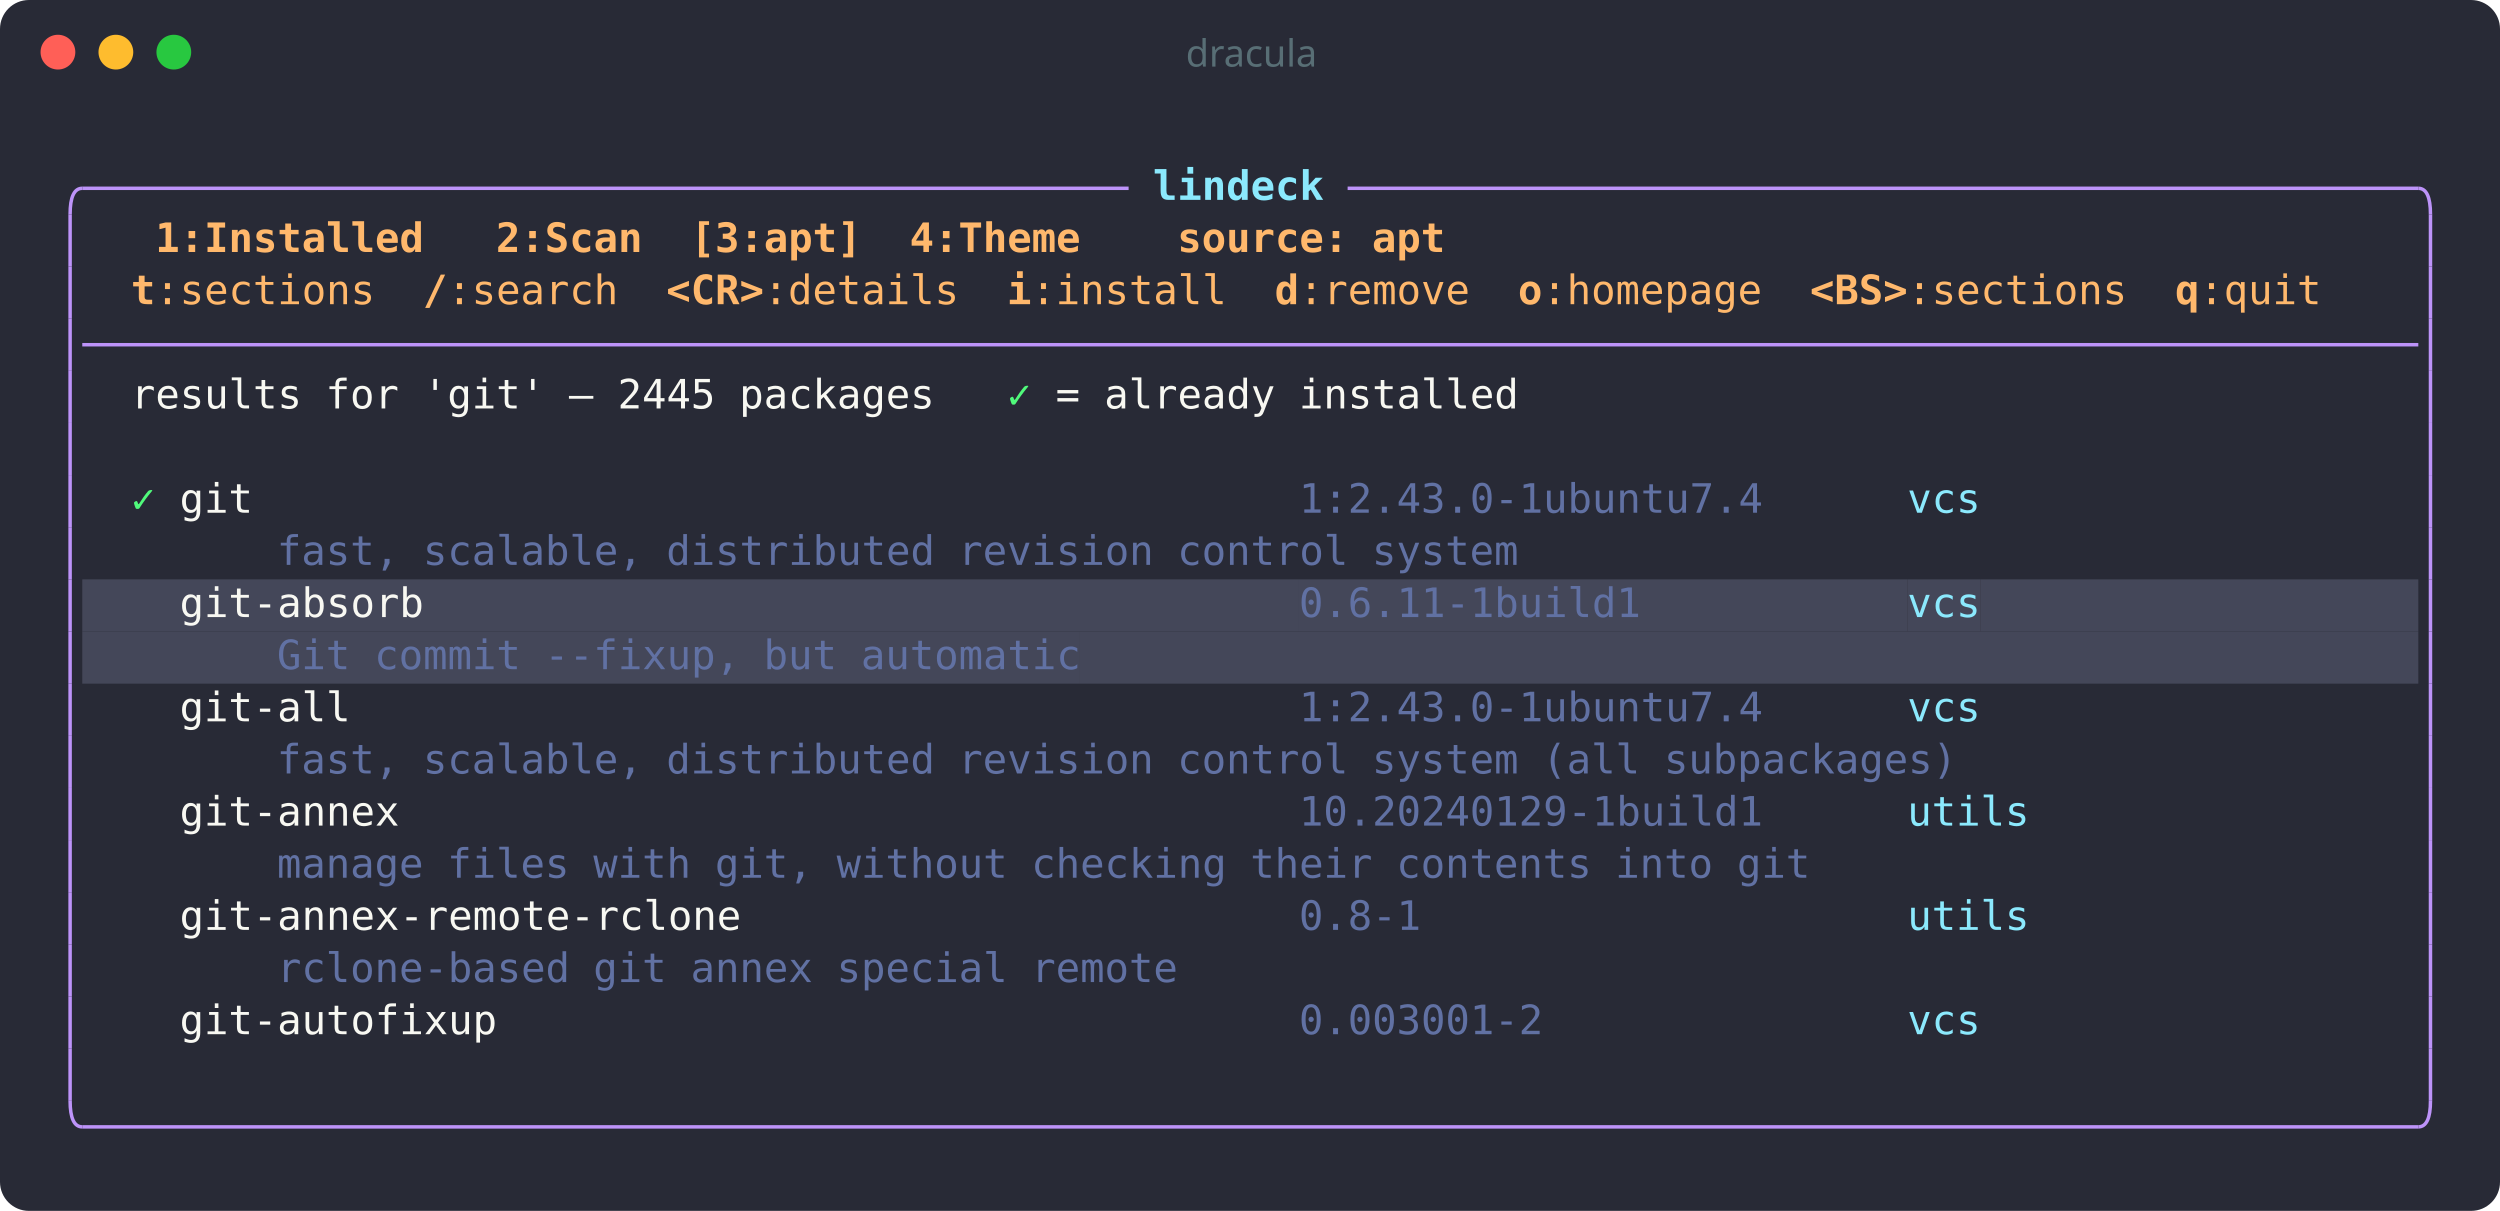
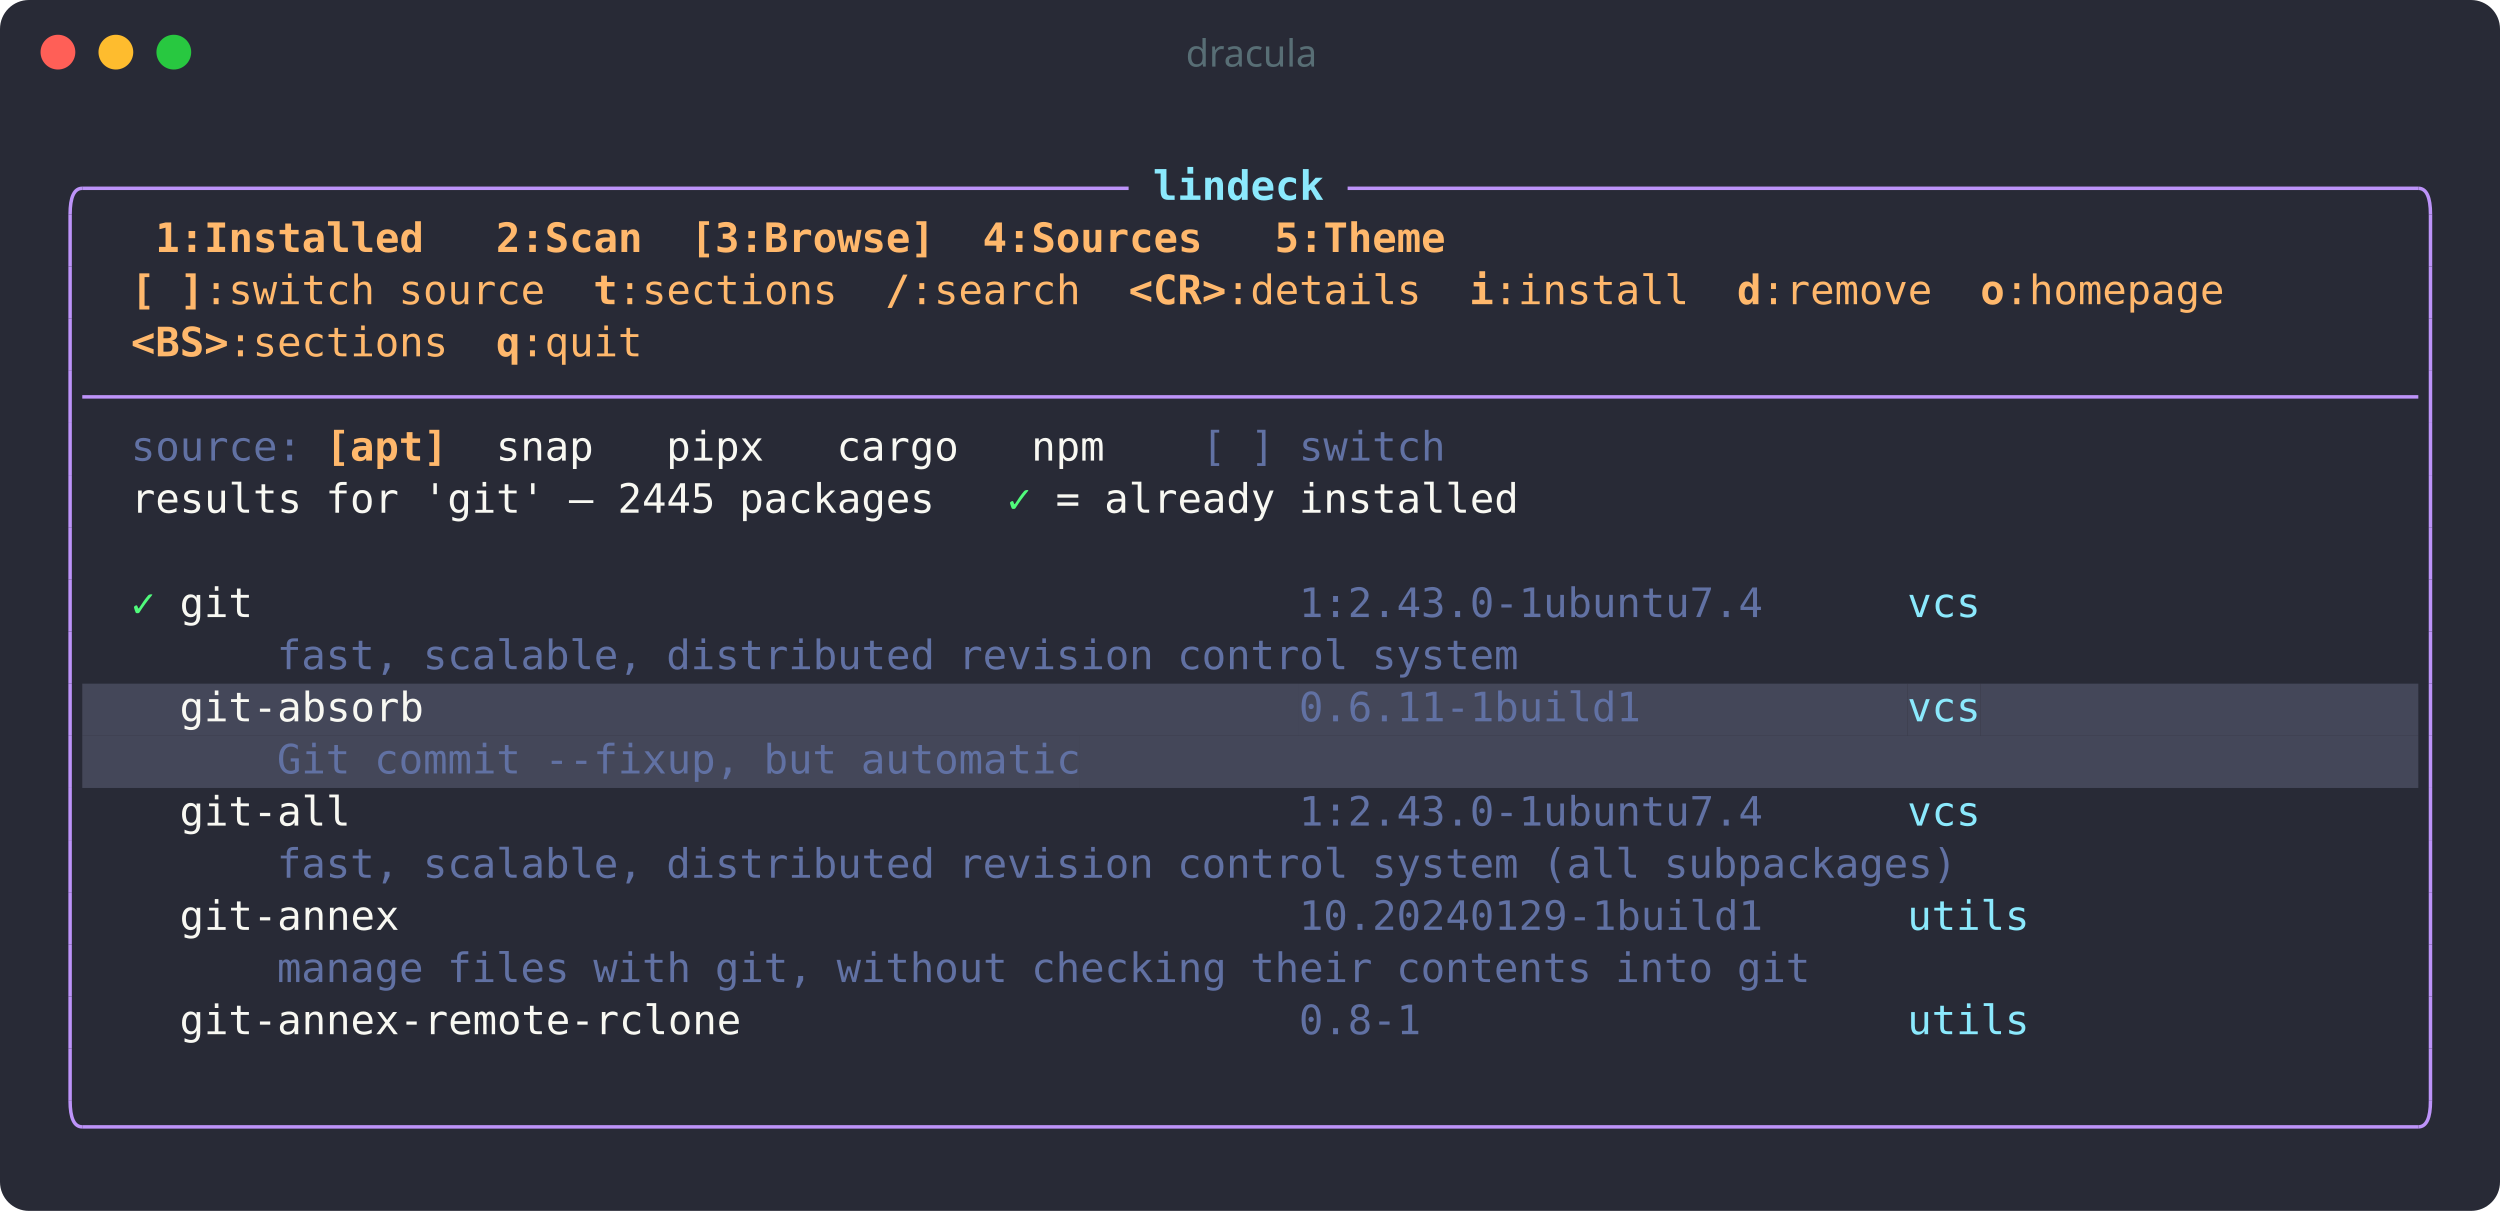
<svg xmlns="http://www.w3.org/2000/svg" width="863" height="418" viewBox="0 0 863 418">
  <rect width="100%" height="100%" rx="10" fill="#282a36" />
  <circle cx="20" cy="18" r="6" fill="#ff5f57" />
  <circle cx="40" cy="18" r="6" fill="#febc2e" />
  <circle cx="60" cy="18" r="6" fill="#28c840" />
  <text x="432" y="23" fill="#586e75" font-family="ui-sans-serif,system-ui,sans-serif" font-size="13" text-anchor="middle">dracula</text>
  <g font-family="ui-monospace,SFMono-Regular,Menlo,Consolas,'DejaVu Sans Mono',monospace" font-size="14" xml:space="preserve">
    <path d="M28.4,65.0 Q24.2,65.0 24.2,74.0" stroke="#bd93f9" stroke-width="1.2" fill="none" />
    <line x1="28.4" y1="65.0" x2="389.6" y2="65.0" stroke="#bd93f9" stroke-width="1.2" fill="none" />
    <text x="398.0" y="69.0" fill="#8be9fd" font-weight="bold" textLength="58.8" lengthAdjust="spacingAndGlyphs">lindeck</text>
    <line x1="465.2" y1="65.0" x2="834.8" y2="65.0" stroke="#bd93f9" stroke-width="1.2" fill="none" />
    <path d="M834.8,65.0 Q839.0,65.0 839.0,74.0" stroke="#bd93f9" stroke-width="1.2" fill="none" />
    <line x1="24.2" y1="74.0" x2="24.2" y2="92.0" stroke="#bd93f9" stroke-width="1.2" fill="none" />
    <text x="53.6" y="87.0" fill="#ffb86c" font-weight="bold" textLength="92.4" lengthAdjust="spacingAndGlyphs">1:Installed</text>
    <text x="171.2" y="87.0" fill="#ffb86c" font-weight="bold" textLength="50.4" lengthAdjust="spacingAndGlyphs">2:Scan</text>
-     <text x="238.4" y="87.0" fill="#ffb86c" font-weight="bold" textLength="58.8" lengthAdjust="spacingAndGlyphs">[3:apt]</text>
-     <text x="314.0" y="87.0" fill="#ffb86c" font-weight="bold" textLength="58.8" lengthAdjust="spacingAndGlyphs">4:Theme</text>
-     <text x="406.4" y="87.0" fill="#ffb86c" font-weight="bold" textLength="58.8" lengthAdjust="spacingAndGlyphs">source:</text>
-     <text x="473.6" y="87.0" fill="#ffb86c" font-weight="bold" textLength="25.2" lengthAdjust="spacingAndGlyphs">apt</text>
+     <text x="238.4" y="87.0" fill="#ffb86c" font-weight="bold" textLength="84.0" lengthAdjust="spacingAndGlyphs">[3:Browse]</text>
+     <text x="339.2" y="87.0" fill="#ffb86c" font-weight="bold" textLength="75.6" lengthAdjust="spacingAndGlyphs">4:Sources</text>
+     <text x="440.0" y="87.0" fill="#ffb86c" font-weight="bold" textLength="58.8" lengthAdjust="spacingAndGlyphs">5:Theme</text>
    <line x1="839.0" y1="74.0" x2="839.0" y2="92.0" stroke="#bd93f9" stroke-width="1.2" fill="none" />
    <line x1="24.2" y1="92.0" x2="24.2" y2="110.0" stroke="#bd93f9" stroke-width="1.2" fill="none" />
-     <text x="45.2" y="105.0" fill="#ffb86c" font-weight="bold" textLength="8.4" lengthAdjust="spacingAndGlyphs">t</text>
-     <text x="53.6" y="105.0" fill="#ffb86c" textLength="75.6" lengthAdjust="spacingAndGlyphs">:sections</text>
-     <text x="146.0" y="105.0" fill="#ffb86c" font-weight="bold" textLength="8.4" lengthAdjust="spacingAndGlyphs">/</text>
-     <text x="154.4" y="105.0" fill="#ffb86c" textLength="58.8" lengthAdjust="spacingAndGlyphs">:search</text>
-     <text x="230.0" y="105.0" fill="#ffb86c" font-weight="bold" textLength="33.6" lengthAdjust="spacingAndGlyphs">&lt;CR&gt;</text>
-     <text x="263.6" y="105.0" fill="#ffb86c" textLength="67.2" lengthAdjust="spacingAndGlyphs">:details</text>
-     <text x="347.6" y="105.0" fill="#ffb86c" font-weight="bold" textLength="8.4" lengthAdjust="spacingAndGlyphs">i</text>
-     <text x="356.0" y="105.0" fill="#ffb86c" textLength="67.2" lengthAdjust="spacingAndGlyphs">:install</text>
-     <text x="440.0" y="105.0" fill="#ffb86c" font-weight="bold" textLength="8.4" lengthAdjust="spacingAndGlyphs">d</text>
-     <text x="448.4" y="105.0" fill="#ffb86c" textLength="58.8" lengthAdjust="spacingAndGlyphs">:remove</text>
-     <text x="524.0" y="105.0" fill="#ffb86c" font-weight="bold" textLength="8.4" lengthAdjust="spacingAndGlyphs">o</text>
-     <text x="532.4" y="105.0" fill="#ffb86c" textLength="75.6" lengthAdjust="spacingAndGlyphs">:homepage</text>
-     <text x="624.8" y="105.0" fill="#ffb86c" font-weight="bold" textLength="33.6" lengthAdjust="spacingAndGlyphs">&lt;BS&gt;</text>
-     <text x="658.4" y="105.0" fill="#ffb86c" textLength="75.6" lengthAdjust="spacingAndGlyphs">:sections</text>
-     <text x="750.8" y="105.0" fill="#ffb86c" font-weight="bold" textLength="8.4" lengthAdjust="spacingAndGlyphs">q</text>
-     <text x="759.2" y="105.0" fill="#ffb86c" textLength="42.0" lengthAdjust="spacingAndGlyphs">:quit</text>
+     <text x="45.2" y="105.0" fill="#ffb86c" font-weight="bold" textLength="8.4" lengthAdjust="spacingAndGlyphs">[</text>
+     <text x="62.0" y="105.0" fill="#ffb86c" font-weight="bold" textLength="8.4" lengthAdjust="spacingAndGlyphs">]</text>
+     <text x="70.4" y="105.0" fill="#ffb86c" textLength="58.8" lengthAdjust="spacingAndGlyphs">:switch</text>
+     <text x="137.6" y="105.0" fill="#ffb86c" textLength="50.4" lengthAdjust="spacingAndGlyphs">source</text>
+     <text x="204.8" y="105.0" fill="#ffb86c" font-weight="bold" textLength="8.4" lengthAdjust="spacingAndGlyphs">t</text>
+     <text x="213.2" y="105.0" fill="#ffb86c" textLength="75.6" lengthAdjust="spacingAndGlyphs">:sections</text>
+     <text x="305.6" y="105.0" fill="#ffb86c" font-weight="bold" textLength="8.4" lengthAdjust="spacingAndGlyphs">/</text>
+     <text x="314.0" y="105.0" fill="#ffb86c" textLength="58.8" lengthAdjust="spacingAndGlyphs">:search</text>
+     <text x="389.6" y="105.0" fill="#ffb86c" font-weight="bold" textLength="33.6" lengthAdjust="spacingAndGlyphs">&lt;CR&gt;</text>
+     <text x="423.2" y="105.0" fill="#ffb86c" textLength="67.2" lengthAdjust="spacingAndGlyphs">:details</text>
+     <text x="507.2" y="105.0" fill="#ffb86c" font-weight="bold" textLength="8.4" lengthAdjust="spacingAndGlyphs">i</text>
+     <text x="515.6" y="105.0" fill="#ffb86c" textLength="67.2" lengthAdjust="spacingAndGlyphs">:install</text>
+     <text x="599.6" y="105.0" fill="#ffb86c" font-weight="bold" textLength="8.4" lengthAdjust="spacingAndGlyphs">d</text>
+     <text x="608.0" y="105.0" fill="#ffb86c" textLength="58.8" lengthAdjust="spacingAndGlyphs">:remove</text>
+     <text x="683.6" y="105.0" fill="#ffb86c" font-weight="bold" textLength="8.4" lengthAdjust="spacingAndGlyphs">o</text>
+     <text x="692.0" y="105.0" fill="#ffb86c" textLength="75.6" lengthAdjust="spacingAndGlyphs">:homepage</text>
    <line x1="839.0" y1="92.0" x2="839.0" y2="110.0" stroke="#bd93f9" stroke-width="1.2" fill="none" />
    <line x1="24.2" y1="110.0" x2="24.2" y2="128.0" stroke="#bd93f9" stroke-width="1.2" fill="none" />
-     <line x1="28.4" y1="119.0" x2="834.8" y2="119.0" stroke="#bd93f9" stroke-width="1.2" fill="none" />
+     <text x="45.2" y="123.0" fill="#ffb86c" font-weight="bold" textLength="33.6" lengthAdjust="spacingAndGlyphs">&lt;BS&gt;</text>
+     <text x="78.8" y="123.0" fill="#ffb86c" textLength="75.6" lengthAdjust="spacingAndGlyphs">:sections</text>
+     <text x="171.2" y="123.0" fill="#ffb86c" font-weight="bold" textLength="8.4" lengthAdjust="spacingAndGlyphs">q</text>
+     <text x="179.6" y="123.0" fill="#ffb86c" textLength="42.0" lengthAdjust="spacingAndGlyphs">:quit</text>
    <line x1="839.0" y1="110.0" x2="839.0" y2="128.0" stroke="#bd93f9" stroke-width="1.2" fill="none" />
    <line x1="24.2" y1="128.0" x2="24.2" y2="146.0" stroke="#bd93f9" stroke-width="1.2" fill="none" />
-     <text x="45.2" y="141.0" fill="#f8f8f2" textLength="58.8" lengthAdjust="spacingAndGlyphs">results</text>
-     <text x="112.4" y="141.0" fill="#f8f8f2" textLength="25.2" lengthAdjust="spacingAndGlyphs">for</text>
-     <text x="146.0" y="141.0" fill="#f8f8f2" textLength="42.0" lengthAdjust="spacingAndGlyphs">'git'</text>
-     <text x="196.4" y="141.0" fill="#f8f8f2" textLength="8.4" lengthAdjust="spacingAndGlyphs">—</text>
-     <text x="213.2" y="141.0" fill="#f8f8f2" textLength="33.6" lengthAdjust="spacingAndGlyphs">2445</text>
-     <text x="255.2" y="141.0" fill="#f8f8f2" textLength="67.2" lengthAdjust="spacingAndGlyphs">packages</text>
-     <text x="347.6" y="141.0" fill="#50fa7b" textLength="8.4" lengthAdjust="spacingAndGlyphs">✓</text>
-     <text x="364.4" y="141.0" fill="#f8f8f2" textLength="8.4" lengthAdjust="spacingAndGlyphs">=</text>
-     <text x="381.2" y="141.0" fill="#f8f8f2" textLength="58.8" lengthAdjust="spacingAndGlyphs">already</text>
-     <text x="448.4" y="141.0" fill="#f8f8f2" textLength="75.6" lengthAdjust="spacingAndGlyphs">installed</text>
+     <line x1="28.4" y1="137.0" x2="834.8" y2="137.0" stroke="#bd93f9" stroke-width="1.2" fill="none" />
    <line x1="839.0" y1="128.0" x2="839.0" y2="146.0" stroke="#bd93f9" stroke-width="1.2" fill="none" />
    <line x1="24.2" y1="146.0" x2="24.2" y2="164.0" stroke="#bd93f9" stroke-width="1.2" fill="none" />
+     <text x="45.2" y="159.0" fill="#6171a3" textLength="58.8" lengthAdjust="spacingAndGlyphs">source:</text>
+     <text x="112.4" y="159.0" fill="#ffb86c" font-weight="bold" textLength="42.0" lengthAdjust="spacingAndGlyphs">[apt]</text>
+     <text x="171.2" y="159.0" fill="#f8f8f2" textLength="33.6" lengthAdjust="spacingAndGlyphs">snap</text>
+     <text x="230.0" y="159.0" fill="#f8f8f2" textLength="33.6" lengthAdjust="spacingAndGlyphs">pipx</text>
+     <text x="288.8" y="159.0" fill="#f8f8f2" textLength="42.0" lengthAdjust="spacingAndGlyphs">cargo</text>
+     <text x="356.0" y="159.0" fill="#f8f8f2" textLength="25.2" lengthAdjust="spacingAndGlyphs">npm</text>
+     <text x="414.8" y="159.0" fill="#6171a3" textLength="8.4" lengthAdjust="spacingAndGlyphs">[</text>
+     <text x="431.6" y="159.0" fill="#6171a3" textLength="8.4" lengthAdjust="spacingAndGlyphs">]</text>
+     <text x="448.4" y="159.0" fill="#6171a3" textLength="50.4" lengthAdjust="spacingAndGlyphs">switch</text>
    <line x1="839.0" y1="146.0" x2="839.0" y2="164.0" stroke="#bd93f9" stroke-width="1.2" fill="none" />
    <line x1="24.2" y1="164.0" x2="24.2" y2="182.0" stroke="#bd93f9" stroke-width="1.2" fill="none" />
-     <text x="45.2" y="177.0" fill="#50fa7b" textLength="8.4" lengthAdjust="spacingAndGlyphs">✓</text>
-     <text x="62.0" y="177.0" fill="#f8f8f2" textLength="25.2" lengthAdjust="spacingAndGlyphs">git</text>
-     <text x="448.4" y="177.0" fill="#6171a3" textLength="159.6" lengthAdjust="spacingAndGlyphs">1:2.43.0-1ubuntu7.4</text>
-     <text x="658.4" y="177.0" fill="#8be9fd" textLength="25.2" lengthAdjust="spacingAndGlyphs">vcs</text>
+     <text x="45.2" y="177.0" fill="#f8f8f2" textLength="58.8" lengthAdjust="spacingAndGlyphs">results</text>
+     <text x="112.4" y="177.0" fill="#f8f8f2" textLength="25.2" lengthAdjust="spacingAndGlyphs">for</text>
+     <text x="146.0" y="177.0" fill="#f8f8f2" textLength="42.0" lengthAdjust="spacingAndGlyphs">'git'</text>
+     <text x="196.4" y="177.0" fill="#f8f8f2" textLength="8.4" lengthAdjust="spacingAndGlyphs">—</text>
+     <text x="213.2" y="177.0" fill="#f8f8f2" textLength="33.6" lengthAdjust="spacingAndGlyphs">2445</text>
+     <text x="255.2" y="177.0" fill="#f8f8f2" textLength="67.2" lengthAdjust="spacingAndGlyphs">packages</text>
+     <text x="347.6" y="177.0" fill="#50fa7b" textLength="8.4" lengthAdjust="spacingAndGlyphs">✓</text>
+     <text x="364.4" y="177.0" fill="#f8f8f2" textLength="8.4" lengthAdjust="spacingAndGlyphs">=</text>
+     <text x="381.2" y="177.0" fill="#f8f8f2" textLength="58.8" lengthAdjust="spacingAndGlyphs">already</text>
+     <text x="448.4" y="177.0" fill="#f8f8f2" textLength="75.6" lengthAdjust="spacingAndGlyphs">installed</text>
    <line x1="839.0" y1="164.0" x2="839.0" y2="182.0" stroke="#bd93f9" stroke-width="1.2" fill="none" />
    <line x1="24.2" y1="182.0" x2="24.2" y2="200.0" stroke="#bd93f9" stroke-width="1.2" fill="none" />
-     <text x="95.6" y="195.0" fill="#6171a3" textLength="42.0" lengthAdjust="spacingAndGlyphs">fast,</text>
-     <text x="146.0" y="195.0" fill="#6171a3" textLength="75.6" lengthAdjust="spacingAndGlyphs">scalable,</text>
-     <text x="230.0" y="195.0" fill="#6171a3" textLength="92.4" lengthAdjust="spacingAndGlyphs">distributed</text>
-     <text x="330.8" y="195.0" fill="#6171a3" textLength="67.2" lengthAdjust="spacingAndGlyphs">revision</text>
-     <text x="406.4" y="195.0" fill="#6171a3" textLength="58.8" lengthAdjust="spacingAndGlyphs">control</text>
-     <text x="473.6" y="195.0" fill="#6171a3" textLength="50.4" lengthAdjust="spacingAndGlyphs">system</text>
    <line x1="839.0" y1="182.0" x2="839.0" y2="200.0" stroke="#bd93f9" stroke-width="1.2" fill="none" />
    <line x1="24.2" y1="200.0" x2="24.2" y2="218.0" stroke="#bd93f9" stroke-width="1.2" fill="none" />
-     <rect x="28.4" y="200.0" width="420.0" height="18" fill="#444759" />
-     <text x="62.0" y="213.0" fill="#f8f8f2" textLength="84.0" lengthAdjust="spacingAndGlyphs">git-absorb</text>
-     <rect x="448.4" y="200.0" width="210.0" height="18" fill="#444759" />
-     <text x="448.4" y="213.0" fill="#6171a3" textLength="117.6" lengthAdjust="spacingAndGlyphs">0.6.11-1build1</text>
-     <rect x="658.4" y="200.0" width="25.2" height="18" fill="#444759" />
+     <text x="45.2" y="213.0" fill="#50fa7b" textLength="8.4" lengthAdjust="spacingAndGlyphs">✓</text>
+     <text x="62.0" y="213.0" fill="#f8f8f2" textLength="25.2" lengthAdjust="spacingAndGlyphs">git</text>
+     <text x="448.4" y="213.0" fill="#6171a3" textLength="159.6" lengthAdjust="spacingAndGlyphs">1:2.43.0-1ubuntu7.4</text>
    <text x="658.4" y="213.0" fill="#8be9fd" textLength="25.2" lengthAdjust="spacingAndGlyphs">vcs</text>
-     <rect x="683.6" y="200.0" width="151.2" height="18" fill="#444759" />
    <line x1="839.0" y1="200.0" x2="839.0" y2="218.0" stroke="#bd93f9" stroke-width="1.2" fill="none" />
    <line x1="24.2" y1="218.0" x2="24.2" y2="236.0" stroke="#bd93f9" stroke-width="1.2" fill="none" />
-     <rect x="28.4" y="218.0" width="344.4" height="18" fill="#444759" />
-     <text x="95.6" y="231.0" fill="#6171a3" textLength="25.2" lengthAdjust="spacingAndGlyphs">Git</text>
-     <text x="129.2" y="231.0" fill="#6171a3" textLength="50.4" lengthAdjust="spacingAndGlyphs">commit</text>
-     <text x="188.0" y="231.0" fill="#6171a3" textLength="67.2" lengthAdjust="spacingAndGlyphs">--fixup,</text>
-     <text x="263.6" y="231.0" fill="#6171a3" textLength="25.2" lengthAdjust="spacingAndGlyphs">but</text>
-     <text x="297.2" y="231.0" fill="#6171a3" textLength="75.6" lengthAdjust="spacingAndGlyphs">automatic</text>
-     <rect x="372.8" y="218.0" width="462.0" height="18" fill="#444759" />
+     <text x="95.6" y="231.0" fill="#6171a3" textLength="42.0" lengthAdjust="spacingAndGlyphs">fast,</text>
+     <text x="146.0" y="231.0" fill="#6171a3" textLength="75.6" lengthAdjust="spacingAndGlyphs">scalable,</text>
+     <text x="230.0" y="231.0" fill="#6171a3" textLength="92.4" lengthAdjust="spacingAndGlyphs">distributed</text>
+     <text x="330.8" y="231.0" fill="#6171a3" textLength="67.2" lengthAdjust="spacingAndGlyphs">revision</text>
+     <text x="406.4" y="231.0" fill="#6171a3" textLength="58.8" lengthAdjust="spacingAndGlyphs">control</text>
+     <text x="473.6" y="231.0" fill="#6171a3" textLength="50.4" lengthAdjust="spacingAndGlyphs">system</text>
    <line x1="839.0" y1="218.0" x2="839.0" y2="236.0" stroke="#bd93f9" stroke-width="1.2" fill="none" />
    <line x1="24.2" y1="236.0" x2="24.2" y2="254.0" stroke="#bd93f9" stroke-width="1.2" fill="none" />
-     <text x="62.0" y="249.0" fill="#f8f8f2" textLength="58.8" lengthAdjust="spacingAndGlyphs">git-all</text>
-     <text x="448.4" y="249.0" fill="#6171a3" textLength="159.6" lengthAdjust="spacingAndGlyphs">1:2.43.0-1ubuntu7.4</text>
+     <rect x="28.4" y="236.0" width="420.0" height="18" fill="#444759" />
+     <text x="62.0" y="249.0" fill="#f8f8f2" textLength="84.0" lengthAdjust="spacingAndGlyphs">git-absorb</text>
+     <rect x="448.4" y="236.0" width="210.0" height="18" fill="#444759" />
+     <text x="448.4" y="249.0" fill="#6171a3" textLength="117.6" lengthAdjust="spacingAndGlyphs">0.6.11-1build1</text>
+     <rect x="658.4" y="236.0" width="25.2" height="18" fill="#444759" />
    <text x="658.4" y="249.0" fill="#8be9fd" textLength="25.2" lengthAdjust="spacingAndGlyphs">vcs</text>
+     <rect x="683.6" y="236.0" width="151.2" height="18" fill="#444759" />
    <line x1="839.0" y1="236.0" x2="839.0" y2="254.0" stroke="#bd93f9" stroke-width="1.2" fill="none" />
    <line x1="24.2" y1="254.0" x2="24.2" y2="272.0" stroke="#bd93f9" stroke-width="1.2" fill="none" />
-     <text x="95.6" y="267.0" fill="#6171a3" textLength="42.0" lengthAdjust="spacingAndGlyphs">fast,</text>
-     <text x="146.0" y="267.0" fill="#6171a3" textLength="75.6" lengthAdjust="spacingAndGlyphs">scalable,</text>
-     <text x="230.0" y="267.0" fill="#6171a3" textLength="92.4" lengthAdjust="spacingAndGlyphs">distributed</text>
-     <text x="330.8" y="267.0" fill="#6171a3" textLength="67.2" lengthAdjust="spacingAndGlyphs">revision</text>
-     <text x="406.4" y="267.0" fill="#6171a3" textLength="58.8" lengthAdjust="spacingAndGlyphs">control</text>
-     <text x="473.6" y="267.0" fill="#6171a3" textLength="50.4" lengthAdjust="spacingAndGlyphs">system</text>
-     <text x="532.4" y="267.0" fill="#6171a3" textLength="33.6" lengthAdjust="spacingAndGlyphs">(all</text>
-     <text x="574.4" y="267.0" fill="#6171a3" textLength="100.8" lengthAdjust="spacingAndGlyphs">subpackages)</text>
+     <rect x="28.4" y="254.0" width="344.4" height="18" fill="#444759" />
+     <text x="95.6" y="267.0" fill="#6171a3" textLength="25.2" lengthAdjust="spacingAndGlyphs">Git</text>
+     <text x="129.2" y="267.0" fill="#6171a3" textLength="50.4" lengthAdjust="spacingAndGlyphs">commit</text>
+     <text x="188.0" y="267.0" fill="#6171a3" textLength="67.2" lengthAdjust="spacingAndGlyphs">--fixup,</text>
+     <text x="263.6" y="267.0" fill="#6171a3" textLength="25.2" lengthAdjust="spacingAndGlyphs">but</text>
+     <text x="297.2" y="267.0" fill="#6171a3" textLength="75.6" lengthAdjust="spacingAndGlyphs">automatic</text>
+     <rect x="372.8" y="254.0" width="462.0" height="18" fill="#444759" />
    <line x1="839.0" y1="254.0" x2="839.0" y2="272.0" stroke="#bd93f9" stroke-width="1.2" fill="none" />
    <line x1="24.2" y1="272.0" x2="24.2" y2="290.0" stroke="#bd93f9" stroke-width="1.2" fill="none" />
-     <text x="62.0" y="285.0" fill="#f8f8f2" textLength="75.6" lengthAdjust="spacingAndGlyphs">git-annex</text>
-     <text x="448.4" y="285.0" fill="#6171a3" textLength="159.6" lengthAdjust="spacingAndGlyphs">10.20240129-1build1</text>
-     <text x="658.4" y="285.0" fill="#8be9fd" textLength="42.0" lengthAdjust="spacingAndGlyphs">utils</text>
+     <text x="62.0" y="285.0" fill="#f8f8f2" textLength="58.8" lengthAdjust="spacingAndGlyphs">git-all</text>
+     <text x="448.4" y="285.0" fill="#6171a3" textLength="159.6" lengthAdjust="spacingAndGlyphs">1:2.43.0-1ubuntu7.4</text>
+     <text x="658.4" y="285.0" fill="#8be9fd" textLength="25.2" lengthAdjust="spacingAndGlyphs">vcs</text>
    <line x1="839.0" y1="272.0" x2="839.0" y2="290.0" stroke="#bd93f9" stroke-width="1.2" fill="none" />
    <line x1="24.2" y1="290.0" x2="24.2" y2="308.0" stroke="#bd93f9" stroke-width="1.2" fill="none" />
-     <text x="95.6" y="303.0" fill="#6171a3" textLength="50.4" lengthAdjust="spacingAndGlyphs">manage</text>
-     <text x="154.4" y="303.0" fill="#6171a3" textLength="42.0" lengthAdjust="spacingAndGlyphs">files</text>
-     <text x="204.8" y="303.0" fill="#6171a3" textLength="33.6" lengthAdjust="spacingAndGlyphs">with</text>
-     <text x="246.8" y="303.0" fill="#6171a3" textLength="33.6" lengthAdjust="spacingAndGlyphs">git,</text>
-     <text x="288.8" y="303.0" fill="#6171a3" textLength="58.8" lengthAdjust="spacingAndGlyphs">without</text>
-     <text x="356.0" y="303.0" fill="#6171a3" textLength="67.2" lengthAdjust="spacingAndGlyphs">checking</text>
-     <text x="431.6" y="303.0" fill="#6171a3" textLength="42.0" lengthAdjust="spacingAndGlyphs">their</text>
-     <text x="482.0" y="303.0" fill="#6171a3" textLength="67.2" lengthAdjust="spacingAndGlyphs">contents</text>
-     <text x="557.6" y="303.0" fill="#6171a3" textLength="33.6" lengthAdjust="spacingAndGlyphs">into</text>
-     <text x="599.6" y="303.0" fill="#6171a3" textLength="25.2" lengthAdjust="spacingAndGlyphs">git</text>
+     <text x="95.6" y="303.0" fill="#6171a3" textLength="42.0" lengthAdjust="spacingAndGlyphs">fast,</text>
+     <text x="146.0" y="303.0" fill="#6171a3" textLength="75.6" lengthAdjust="spacingAndGlyphs">scalable,</text>
+     <text x="230.0" y="303.0" fill="#6171a3" textLength="92.4" lengthAdjust="spacingAndGlyphs">distributed</text>
+     <text x="330.8" y="303.0" fill="#6171a3" textLength="67.2" lengthAdjust="spacingAndGlyphs">revision</text>
+     <text x="406.4" y="303.0" fill="#6171a3" textLength="58.8" lengthAdjust="spacingAndGlyphs">control</text>
+     <text x="473.6" y="303.0" fill="#6171a3" textLength="50.4" lengthAdjust="spacingAndGlyphs">system</text>
+     <text x="532.4" y="303.0" fill="#6171a3" textLength="33.6" lengthAdjust="spacingAndGlyphs">(all</text>
+     <text x="574.4" y="303.0" fill="#6171a3" textLength="100.8" lengthAdjust="spacingAndGlyphs">subpackages)</text>
    <line x1="839.0" y1="290.0" x2="839.0" y2="308.0" stroke="#bd93f9" stroke-width="1.2" fill="none" />
    <line x1="24.2" y1="308.0" x2="24.2" y2="326.0" stroke="#bd93f9" stroke-width="1.2" fill="none" />
-     <text x="62.0" y="321.0" fill="#f8f8f2" textLength="193.2" lengthAdjust="spacingAndGlyphs">git-annex-remote-rclone</text>
-     <text x="448.4" y="321.0" fill="#6171a3" textLength="42.0" lengthAdjust="spacingAndGlyphs">0.8-1</text>
+     <text x="62.0" y="321.0" fill="#f8f8f2" textLength="75.6" lengthAdjust="spacingAndGlyphs">git-annex</text>
+     <text x="448.4" y="321.0" fill="#6171a3" textLength="159.6" lengthAdjust="spacingAndGlyphs">10.20240129-1build1</text>
    <text x="658.4" y="321.0" fill="#8be9fd" textLength="42.0" lengthAdjust="spacingAndGlyphs">utils</text>
    <line x1="839.0" y1="308.0" x2="839.0" y2="326.0" stroke="#bd93f9" stroke-width="1.2" fill="none" />
    <line x1="24.2" y1="326.0" x2="24.2" y2="344.0" stroke="#bd93f9" stroke-width="1.2" fill="none" />
-     <text x="95.6" y="339.0" fill="#6171a3" textLength="100.8" lengthAdjust="spacingAndGlyphs">rclone-based</text>
-     <text x="204.8" y="339.0" fill="#6171a3" textLength="25.2" lengthAdjust="spacingAndGlyphs">git</text>
-     <text x="238.4" y="339.0" fill="#6171a3" textLength="42.0" lengthAdjust="spacingAndGlyphs">annex</text>
-     <text x="288.8" y="339.0" fill="#6171a3" textLength="58.8" lengthAdjust="spacingAndGlyphs">special</text>
-     <text x="356.0" y="339.0" fill="#6171a3" textLength="50.4" lengthAdjust="spacingAndGlyphs">remote</text>
+     <text x="95.6" y="339.0" fill="#6171a3" textLength="50.4" lengthAdjust="spacingAndGlyphs">manage</text>
+     <text x="154.4" y="339.0" fill="#6171a3" textLength="42.0" lengthAdjust="spacingAndGlyphs">files</text>
+     <text x="204.8" y="339.0" fill="#6171a3" textLength="33.6" lengthAdjust="spacingAndGlyphs">with</text>
+     <text x="246.8" y="339.0" fill="#6171a3" textLength="33.6" lengthAdjust="spacingAndGlyphs">git,</text>
+     <text x="288.8" y="339.0" fill="#6171a3" textLength="58.8" lengthAdjust="spacingAndGlyphs">without</text>
+     <text x="356.0" y="339.0" fill="#6171a3" textLength="67.2" lengthAdjust="spacingAndGlyphs">checking</text>
+     <text x="431.6" y="339.0" fill="#6171a3" textLength="42.0" lengthAdjust="spacingAndGlyphs">their</text>
+     <text x="482.0" y="339.0" fill="#6171a3" textLength="67.2" lengthAdjust="spacingAndGlyphs">contents</text>
+     <text x="557.6" y="339.0" fill="#6171a3" textLength="33.6" lengthAdjust="spacingAndGlyphs">into</text>
+     <text x="599.6" y="339.0" fill="#6171a3" textLength="25.2" lengthAdjust="spacingAndGlyphs">git</text>
    <line x1="839.0" y1="326.0" x2="839.0" y2="344.0" stroke="#bd93f9" stroke-width="1.2" fill="none" />
    <line x1="24.2" y1="344.0" x2="24.2" y2="362.0" stroke="#bd93f9" stroke-width="1.2" fill="none" />
-     <text x="62.0" y="357.0" fill="#f8f8f2" textLength="109.2" lengthAdjust="spacingAndGlyphs">git-autofixup</text>
-     <text x="448.4" y="357.0" fill="#6171a3" textLength="84.0" lengthAdjust="spacingAndGlyphs">0.003001-2</text>
-     <text x="658.4" y="357.0" fill="#8be9fd" textLength="25.2" lengthAdjust="spacingAndGlyphs">vcs</text>
+     <text x="62.0" y="357.0" fill="#f8f8f2" textLength="193.2" lengthAdjust="spacingAndGlyphs">git-annex-remote-rclone</text>
+     <text x="448.4" y="357.0" fill="#6171a3" textLength="42.0" lengthAdjust="spacingAndGlyphs">0.8-1</text>
+     <text x="658.4" y="357.0" fill="#8be9fd" textLength="42.0" lengthAdjust="spacingAndGlyphs">utils</text>
    <line x1="839.0" y1="344.0" x2="839.0" y2="362.0" stroke="#bd93f9" stroke-width="1.2" fill="none" />
    <line x1="24.2" y1="362.0" x2="24.2" y2="380.0" stroke="#bd93f9" stroke-width="1.2" fill="none" />
    <line x1="839.0" y1="362.0" x2="839.0" y2="380.0" stroke="#bd93f9" stroke-width="1.2" fill="none" />
    <path d="M24.2,380.0 Q24.2,389.0 28.4,389.0" stroke="#bd93f9" stroke-width="1.2" fill="none" />
    <line x1="28.4" y1="389.0" x2="834.8" y2="389.0" stroke="#bd93f9" stroke-width="1.2" fill="none" />
    <path d="M839.0,380.0 Q839.0,389.0 834.8,389.0" stroke="#bd93f9" stroke-width="1.2" fill="none" />
  </g>
</svg>
